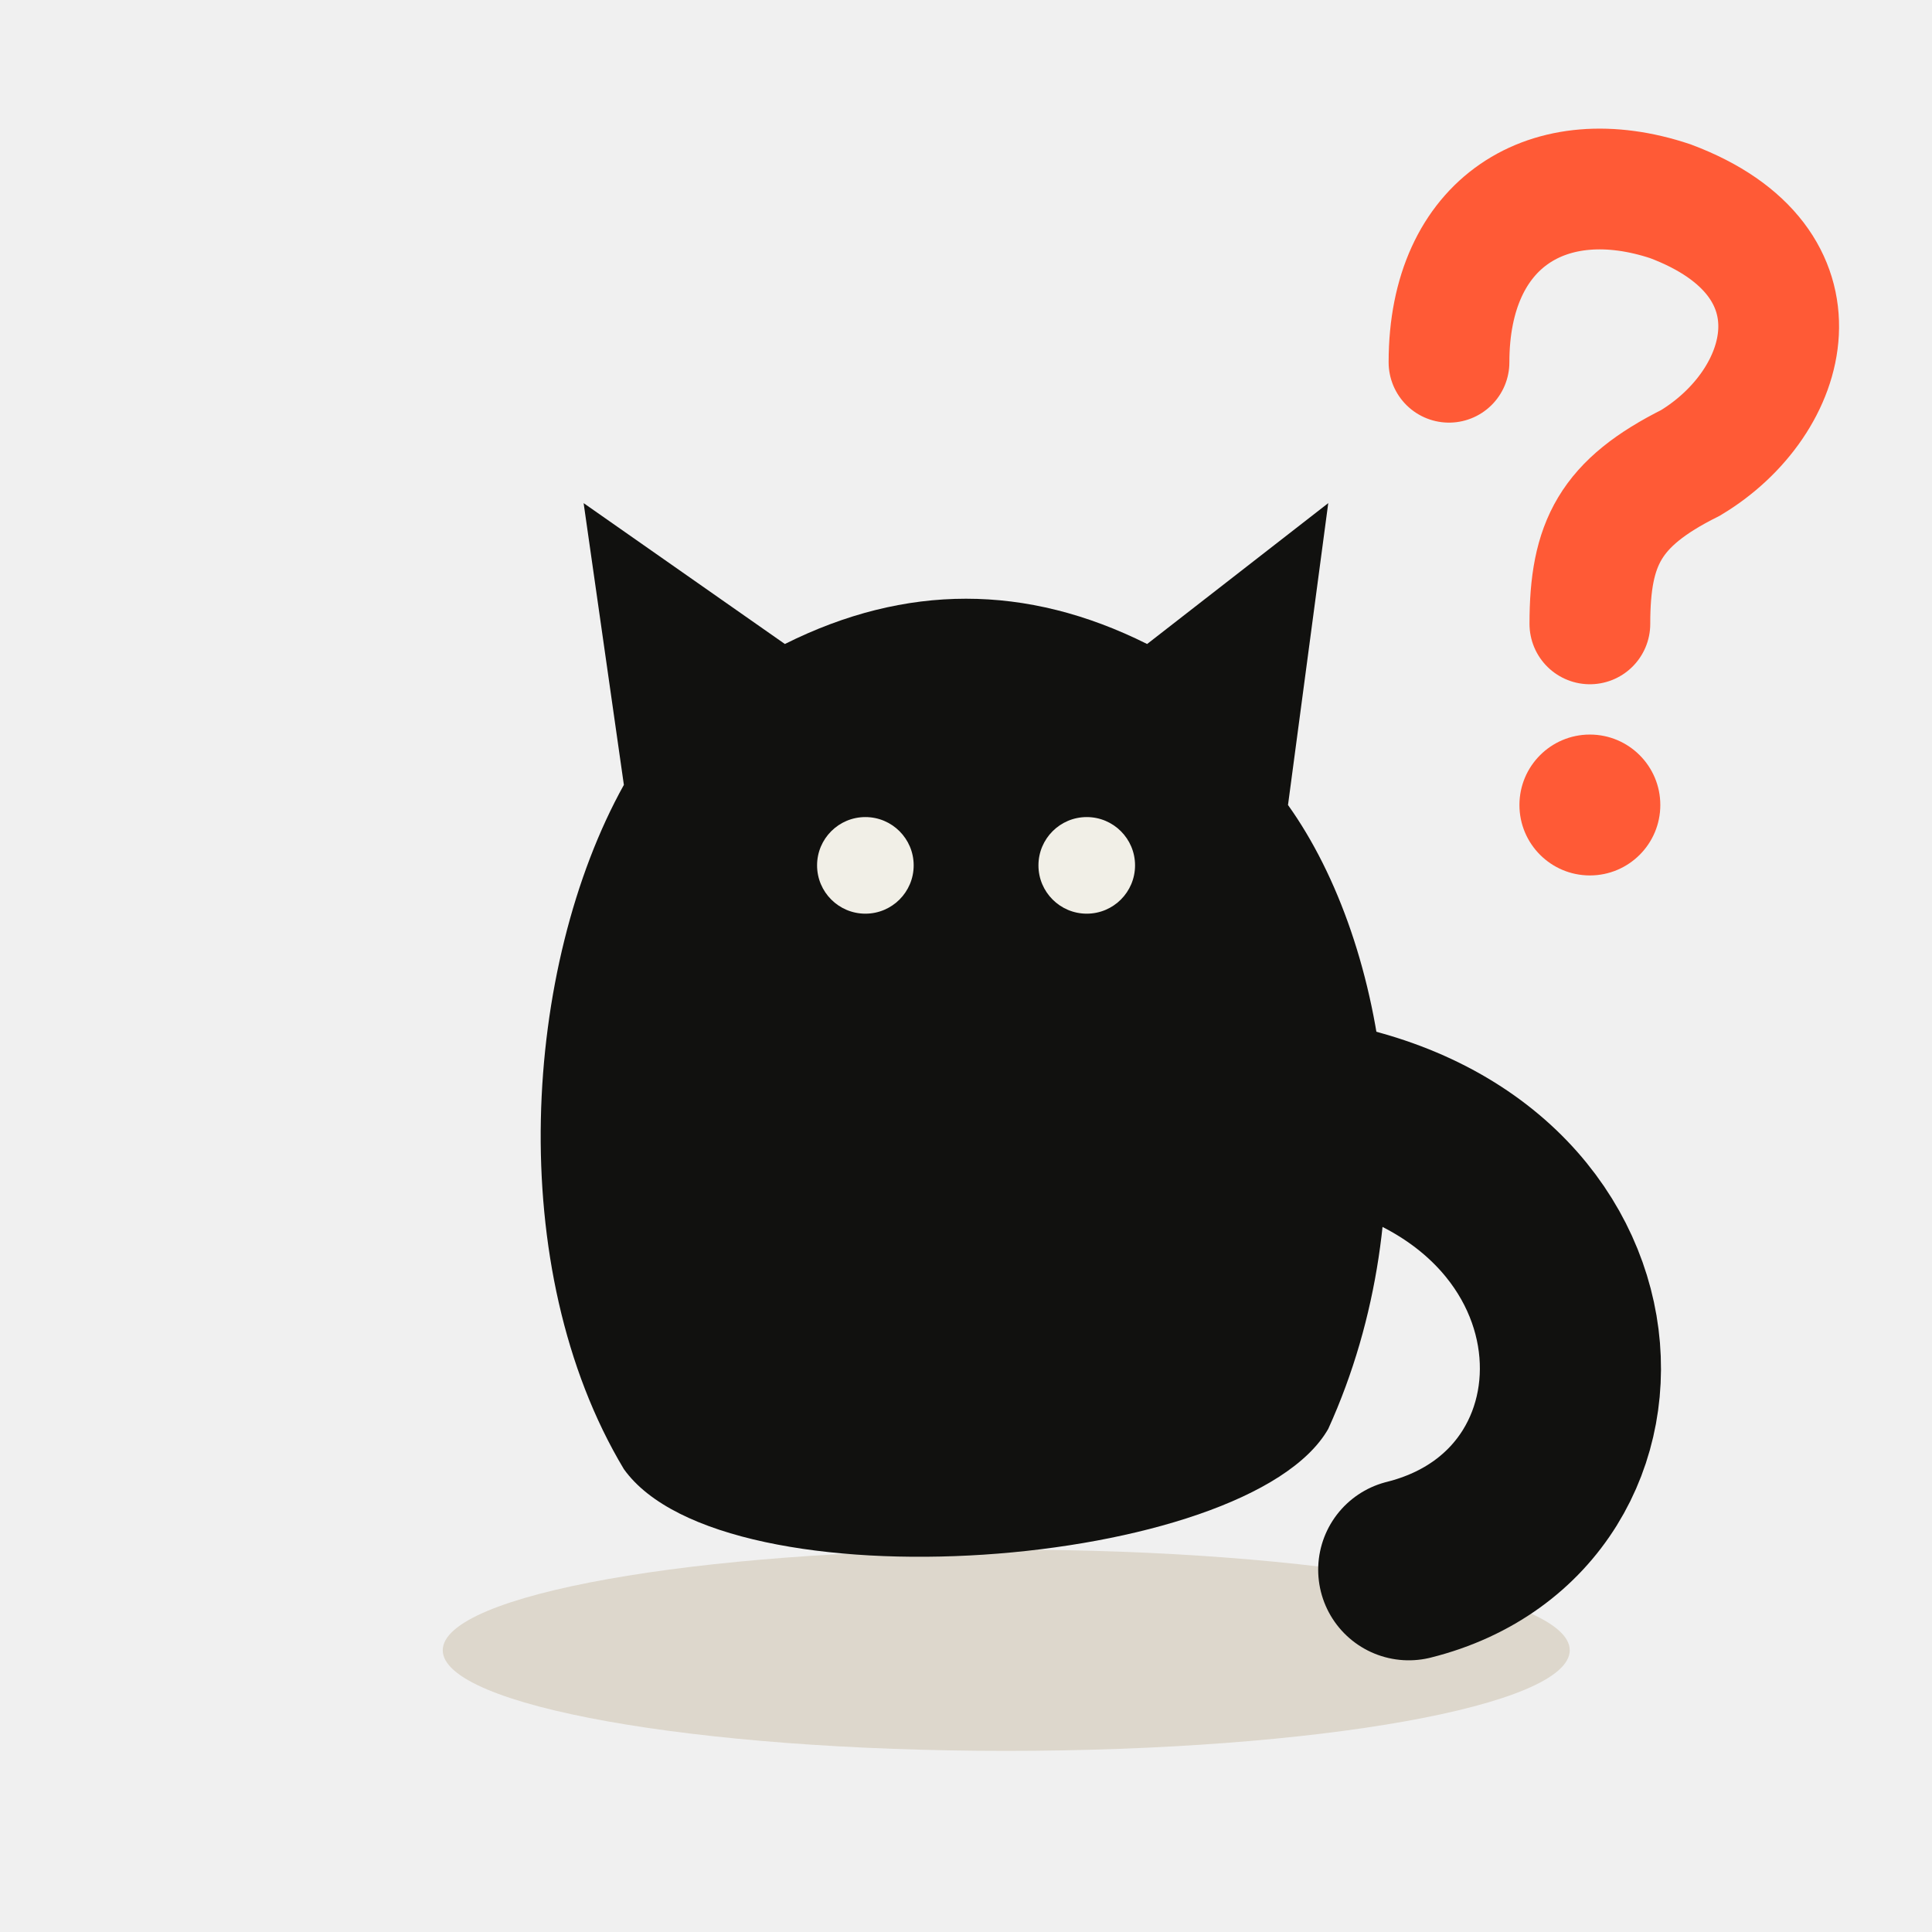
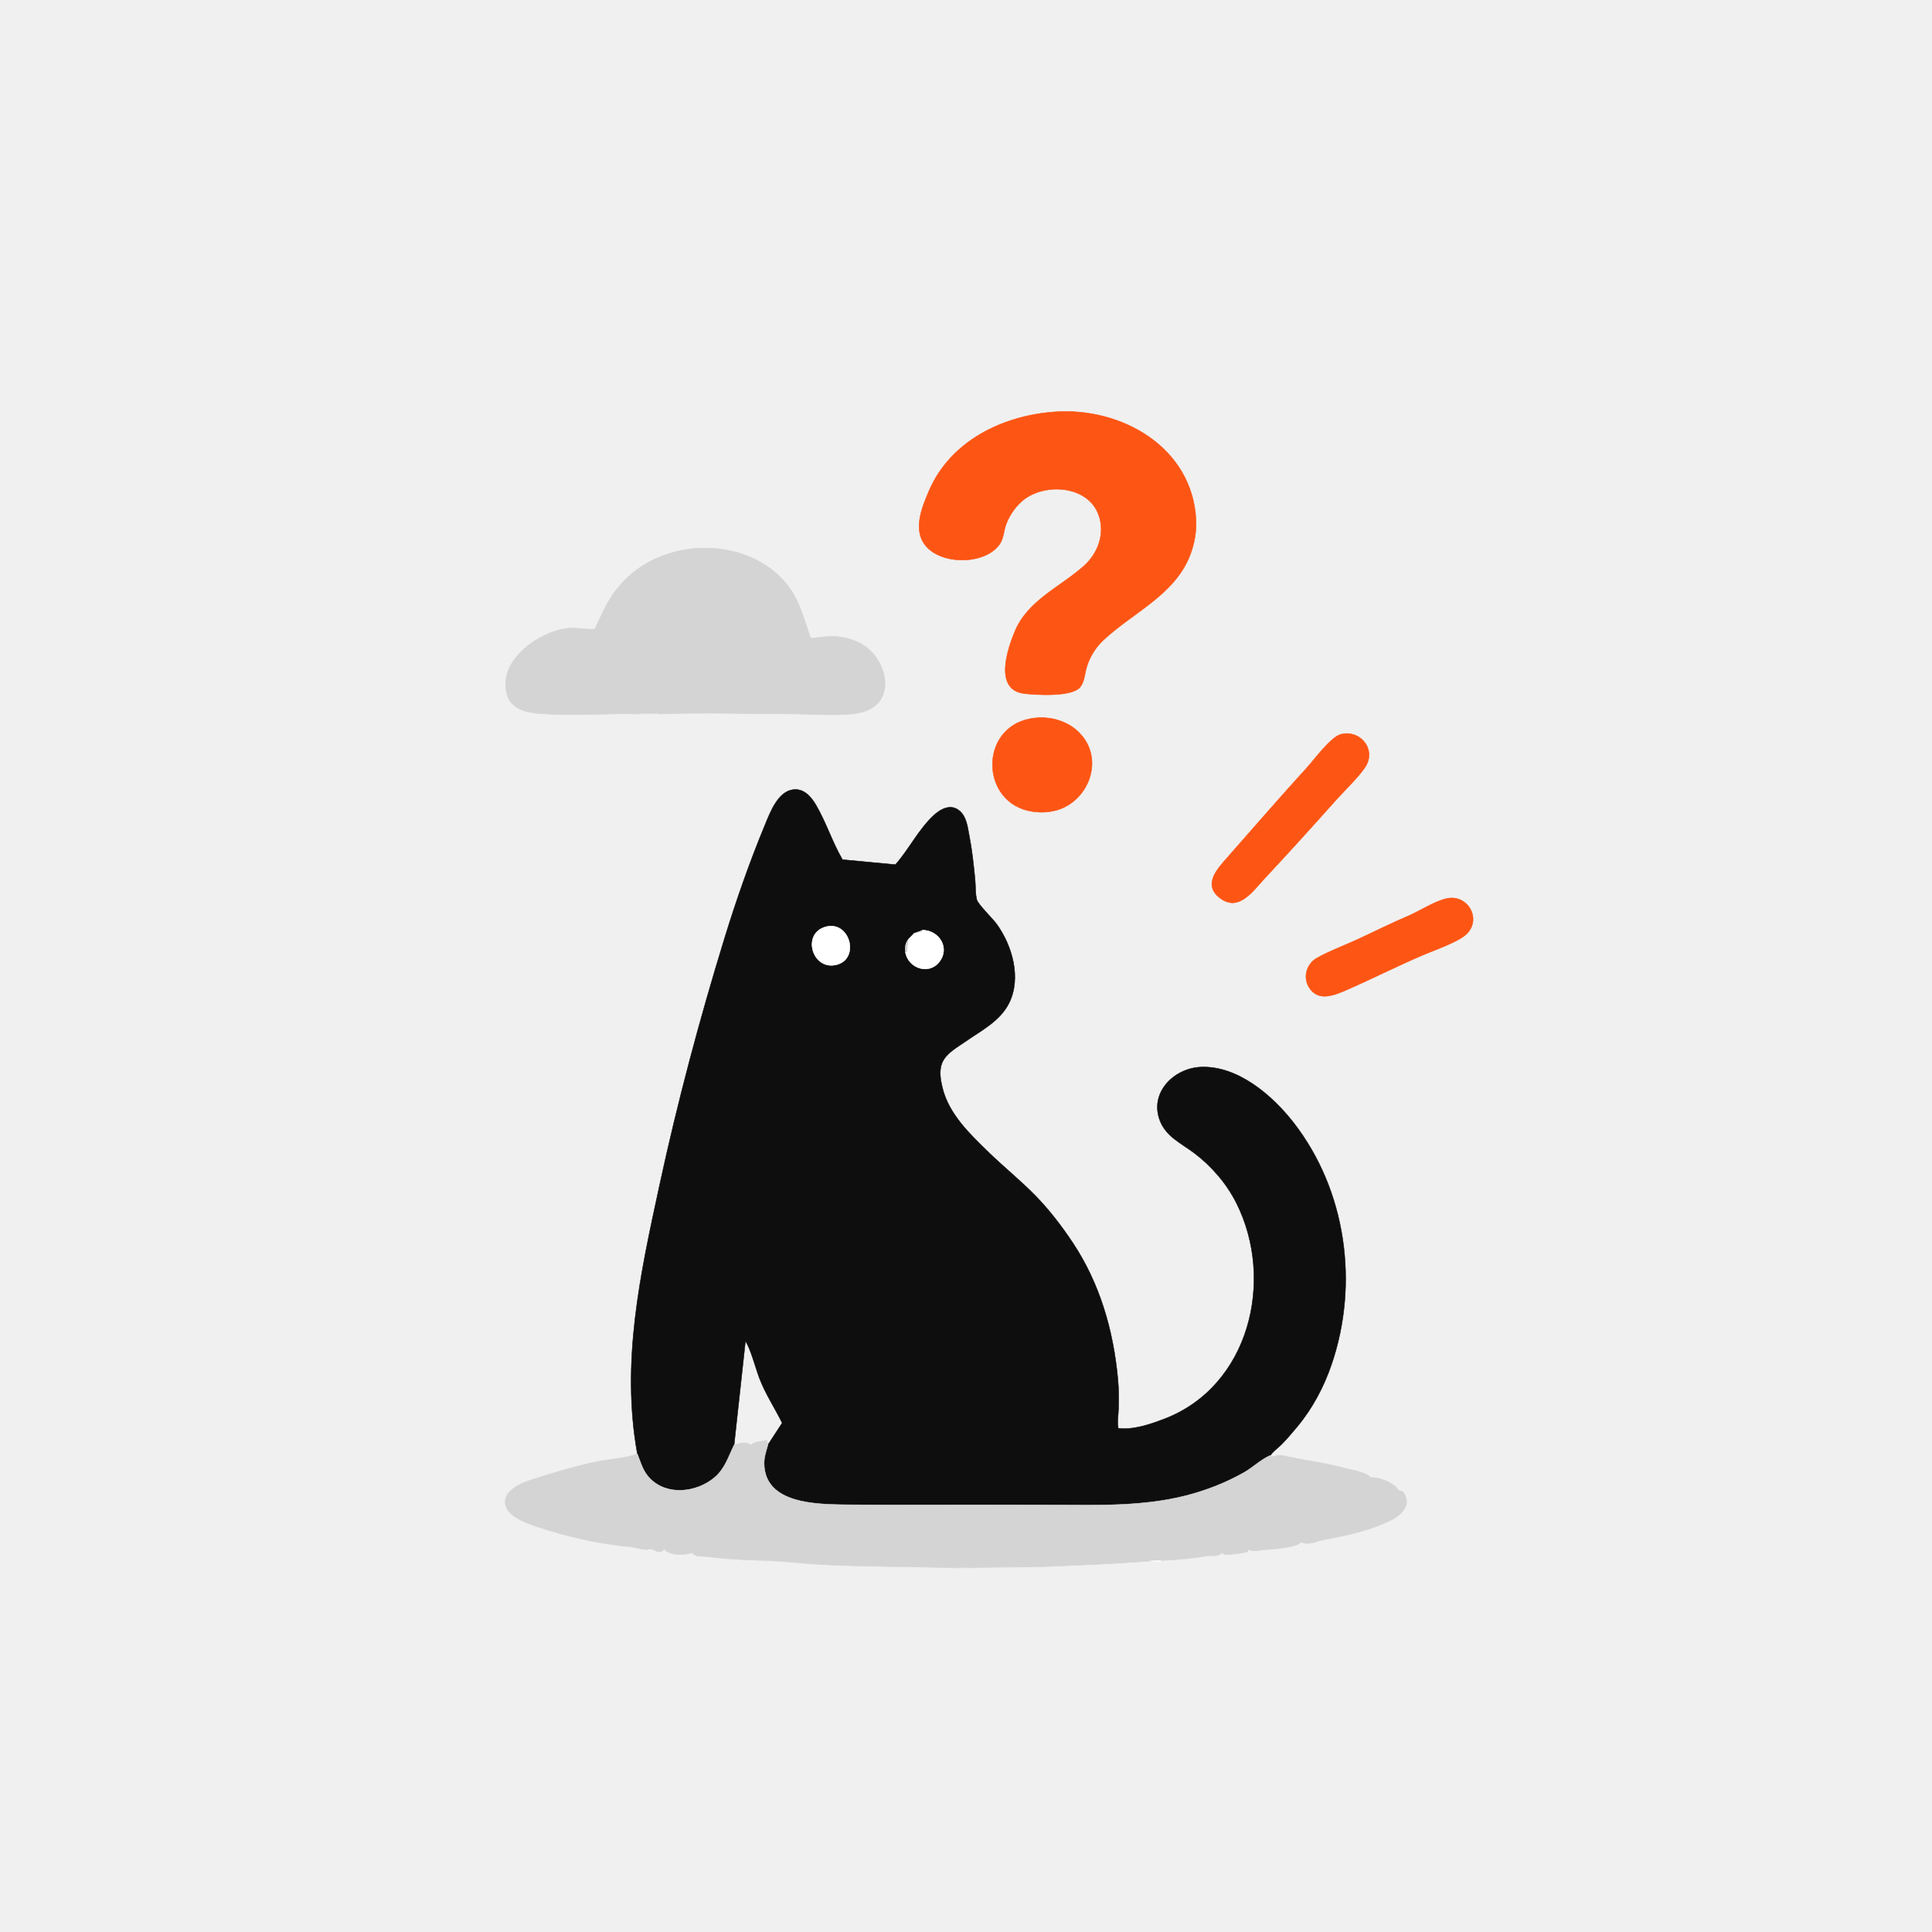
- <svg xmlns="http://www.w3.org/2000/svg" width="96" height="96" viewBox="0 0 96 96" fill="none">
-   <ellipse cx="50" cy="82" rx="28" ry="5" fill="#DDD7CC" />
-   <path d="M31 73C25 63 26 48 31 39L29 25L39 32C45 29 51 29 57 32L66 25L64 40C69 47 71 60 66 71C62 78 36 80 31 73Z" fill="#11110F" />
-   <path d="M64 55C81 57 82 75 70 78" stroke="#11110F" stroke-width="9" stroke-linecap="round" />
-   <circle cx="43" cy="43" r="2.4" fill="#F1EFE7" />
-   <circle cx="54" cy="43" r="2.4" fill="#F1EFE7" />
-   <path d="M72 18C72 11 77 8 83 10C91 13 89 20 84 23C80 25 79 27 79 31" stroke="#FF5A36" stroke-width="6" stroke-linecap="round" />
-   <circle cx="79" cy="40" r="3.5" fill="#FF5A36" />
+ <svg xmlns="http://www.w3.org/2000/svg" viewBox="0 0 1095 1095" width="1095" height="1095">
+   <path d="M720.05 824.87C714.81 827.05 710.14 831.7 705.08 834.57C694.81 840.39 683.7 844.73 672.26 847.66C647.65 853.96 621.7 853.07 596.5 852.96C565.83 852.83 535.17 852.98 504.5 852.93C499.83 852.92 495.17 852.91 490.5 852.91C486.83 852.91 483.17 852.91 479.5 852.85C463 852.57 433.4 852.58 433.08 829.5C433.03 825.79 434.25 822.38 435.24 818.87C437.93 814.75 440.62 810.62 443.31 806.5C439.11 797.93 433.87 790.17 430.42 781.14C428.32 775.65 425.42 764.39 422.5 760.09C420.35 779.73 418.21 799.36 416.06 819C412.8 825.64 410.89 832.45 404.93 837.45C394.87 845.88 378.3 847.96 368.46 838.04C364.42 833.97 363.22 829.13 361.24 824.03C351.86 772.04 362.9 722.2 373.88 671.46C384.02 624.6 396.45 577.95 410.55 532.11C417.31 510.14 424.89 488.46 433.7 467.22C436.56 460.33 440.88 448.68 449.5 447.53C455.51 446.73 459.68 451.49 462.41 456.15C468.24 466.1 471.72 477.29 477.5 487.21C487.5 488.15 497.5 489.1 507.5 490.05C515.2 481.29 520.35 470.54 528.89 462.4C532.93 458.56 538.84 455.25 543.89 459.58C547.82 462.94 548.38 468.67 549.31 473.42C550.93 481.67 551.82 490.11 552.64 498.48C553.01 502.14 552.69 506.46 553.65 510C554.34 512.58 562.64 520.66 564.84 523.68C573.67 535.85 578.99 554.26 571.95 568.44C566.8 578.81 556.04 584.11 546.96 590.47C542.3 593.73 536.18 596.96 533.92 602.49C532.15 606.84 533.06 612.05 534.13 616.46C537.78 631.47 549.71 642.77 560.37 653.13C568.99 661.51 578.43 669.06 586.83 677.67C594.76 685.79 601.8 694.98 608.06 704.42C623.39 727.54 631.06 754.16 633.57 781.61C634.08 787.19 634.13 792.9 633.95 798.5C633.83 802.1 633.11 805.95 633.79 809.5C642.48 810.51 651.64 807.33 659.72 804.27C707.97 786 722.83 725.74 700.71 681.77C695.18 670.79 686.68 660.94 676.91 653.56C669.6 648.03 660.91 644.25 657.42 635.14C651.35 619.31 665.25 605.48 680.5 604.78C701.38 603.82 721.08 620.75 733.16 636.29C762.98 674.65 770.31 727.51 754.7 773.27C750.36 786 743.82 798.37 735.16 808.7C732.29 812.12 729.41 815.59 726.25 818.75C724.19 820.81 721.61 822.48 720.05 824.87ZM467.78 525.36C454.19 529.29 460.49 550.41 474.31 546.72C487.57 543.17 481.51 521.38 467.78 525.36ZM518.1 529.02C517.09 530.06 516.08 531.09 515.06 532.13C513.03 534.55 512.88 536.87 513.22 540C514.98 548.88 526.61 552.82 532.51 544.99C538.52 537.01 532.03 527.27 523 527.18C521.37 527.79 519.73 528.41 518.1 529.02Z" fill="#0e0e0e" fill-rule="evenodd" stroke="#0e0e0e" stroke-width="0.25" stroke-linejoin="round" />
+   <path d="M373 404.7C369.67 404.71 366.33 404.72 363 404.73C344.51 404.16 325.76 405.84 307.31 404.56C300.02 404.06 290.46 402.64 287.66 394.49C281.15 375.5 304.06 358.77 320.46 356.24C326.04 355.39 331.69 356.91 337.16 356.5C342.34 345.37 345.26 337.74 354.18 328.68C377.24 305.27 420.42 304.1 443.36 328.15C452.54 337.76 455.28 349.37 459.35 361.5C462.66 361.76 466.12 360.83 469.5 360.7C476.91 360.41 484.78 362.15 490.81 366.65C503.33 375.97 507.61 398.17 489.07 403.49C478.95 406.39 459.78 404.66 448.5 404.65C423.42 404.61 398.08 403.74 373 404.7ZM523 527.18C522.83 527.54 522.67 527.89 522.5 528.25C521.03 528.51 519.57 528.76 518.1 529.02C519.73 528.41 521.37 527.79 523 527.18ZM515.06 532.13C514.81 534.59 514.55 537.04 514.29 539.5C513.93 539.67 513.58 539.83 513.22 540C512.88 536.87 513.03 534.55 515.06 532.13ZM435.24 818.87C434.25 822.38 433.03 825.79 433.08 829.5C433.4 852.58 463 852.57 479.5 852.85C483.17 852.91 486.83 852.91 490.5 852.91C495.17 852.91 499.83 852.92 504.5 852.93C535.17 852.98 565.83 852.83 596.5 852.96C621.7 853.07 647.65 853.96 672.26 847.66C683.7 844.73 694.81 840.39 705.08 834.57C710.14 831.7 714.81 827.05 720.05 824.87C722.12 826.25 722.11 825.06 724.49 824.8C726.31 824.61 728.7 825.36 730.5 825.72C741.44 827.92 752.24 829.38 763 832.28C767.62 833.52 773.65 834.17 777 837.5C781.06 836.95 787.77 839.79 791.01 842.53C791.64 843.06 791.98 844.22 792.57 844.6C793.12 844.95 794.28 844.89 795.17 845.5C800.41 852.48 794.72 858.48 788.22 861.68C776.33 867.55 763.41 870.18 750.5 872.68C746.23 873.51 741.4 876.07 737.5 874C734.05 877.66 720.14 877.95 714.69 878.55C711.66 878.89 710.11 879.62 707.5 878C707.23 878.5 707.69 878.81 707.23 879.27C706.37 880.13 695.99 881.38 694.53 881.11C693.45 880.9 693.36 880.47 692.5 880C689.71 882.89 687.09 881.25 683.5 881.91C675.32 883.42 666.53 884.11 658 884.45C656 884.55 654 884.64 652 884.74C632.19 886.29 612.34 887.11 592.5 887.89C577.69 888.48 562.78 887.94 548 888.73C546.33 888.73 544.67 888.73 543 888.73C518.49 887.85 493.99 888.04 469.5 886.95C456.18 886.35 442.8 884.59 429.49 884.32C419.77 884.12 410.14 883.42 400.5 882.25C397.56 881.9 393.76 882.64 392.5 880C388.49 881.45 379.21 881.85 376.5 878C375.66 878.58 375.61 879.18 374.47 879.39C372.21 879.83 370.51 878.06 368.5 877.92C367.8 877.87 367.18 878.33 366.47 878.31C363.1 878.18 359.79 876.9 356.5 876.6C338.92 875 320.54 870.75 303.49 864.99C297.99 863.14 287.44 859.24 286.41 852.5C285.11 844.11 296.91 840 302.97 838.11C314.37 834.55 326 830.96 338.01 828.48C345.53 826.93 354.21 826.65 361.24 824.03C363.22 829.13 364.42 833.97 368.46 838.04C378.3 847.96 394.87 845.88 404.93 837.45C410.89 832.45 412.8 825.64 416.06 819C419.6 817.96 422.61 816.69 425.5 819C428.2 816.76 431.15 817.27 434.5 816.23C434.75 817.11 435 817.99 435.24 818.87Z" fill="#d5d4d4" fill-rule="evenodd" stroke="#d5d4d4" stroke-width="0.25" stroke-linejoin="round" />
+   <path d="M597.65 233.43C635.62 230.66 675.73 253.47 677.86 294.5C678.21 301.26 677.02 307.9 674.66 314.22C666.09 337.11 642.03 347.13 625.34 362.85C621.01 366.94 617.92 371.9 616.06 377.53C614.76 381.49 614.87 386.29 612.06 389.57C607.34 395.07 587.53 393.94 580.5 393.1C563.26 391.03 570.88 368.07 575.24 357.7C582.57 340.25 600.93 332.65 614.28 320.79C622.4 313.59 626.46 302.24 622.65 291.78C616.73 275.54 593.75 273.63 581.09 282.57C576.38 285.89 572.45 291.42 570.36 296.79C568.76 300.87 569.04 305.15 566.33 308.8C557.6 320.57 531.78 320.33 523.58 307.91C517.7 299 522.8 286.86 526.57 278.1C538.75 249.86 568.27 235.57 597.65 233.43ZM583.69 407.35C594.9 405.13 607.36 408.79 614.24 418.26C624.98 433.05 616.04 453.89 599.48 459.02C594.97 460.42 590.17 460.64 585.5 460C555.81 455.9 554.49 413.11 583.69 407.35ZM759.7 416.27C769.9 413.28 779.46 423.29 774.66 433.21C772.17 438.35 761.82 448.29 757.56 453.07C744.04 468.21 730.44 483.26 716.58 498.09C710.33 504.77 702.36 516.66 692.07 509.44C681.23 501.83 689.62 492.8 695.56 486.07C710.55 469.07 725.37 451.9 740.65 435.16C744.89 430.52 754.11 417.9 759.7 416.27ZM819.72 509.3C831.33 506.52 839.91 520.17 831.55 529.05C827.27 533.59 813.66 538.26 807.45 540.89C792.61 547.16 778.25 554.5 763.48 560.95C756.44 564.02 747.15 568.06 741.91 559.61C738.29 553.77 740.59 546.2 746.44 542.93C753.83 538.8 762.06 535.84 769.74 532.28C779.09 527.96 788.28 523.31 797.76 519.29C804.69 516.34 812.5 511.03 819.72 509.3Z" fill="#fd5514" fill-rule="evenodd" stroke="#fd5514" stroke-width="0.25" stroke-linejoin="round" />
+   <path d="M373 404.7C369.67 404.71 366.33 404.72 363 404.73C366.33 404.72 369.67 404.71 373 404.7ZM467.78 525.36C481.51 521.38 487.57 543.17 474.31 546.72C460.49 550.41 454.19 529.29 467.78 525.36ZM523 527.18C532.03 527.27 538.52 537.01 532.51 544.99C526.61 552.82 514.98 548.88 513.22 540C513.58 539.83 513.93 539.67 514.29 539.5C514.55 537.04 514.81 534.59 515.06 532.13C516.08 531.09 517.09 530.06 518.1 529.02C519.57 528.76 521.03 528.51 522.5 528.25C522.67 527.89 522.83 527.54 523 527.18ZM658 884.45C657.83 884.63 657.67 884.82 657.5 885C655.67 884.91 653.83 884.83 652 884.74C654 884.64 656 884.55 658 884.45ZM548 888.73C546.33 888.73 544.67 888.73 543 888.73C544.67 888.73 546.33 888.73 548 888.73Z" fill="#ffffff" fill-rule="evenodd" stroke="#ffffff" stroke-width="0.25" stroke-linejoin="round" />
</svg>
